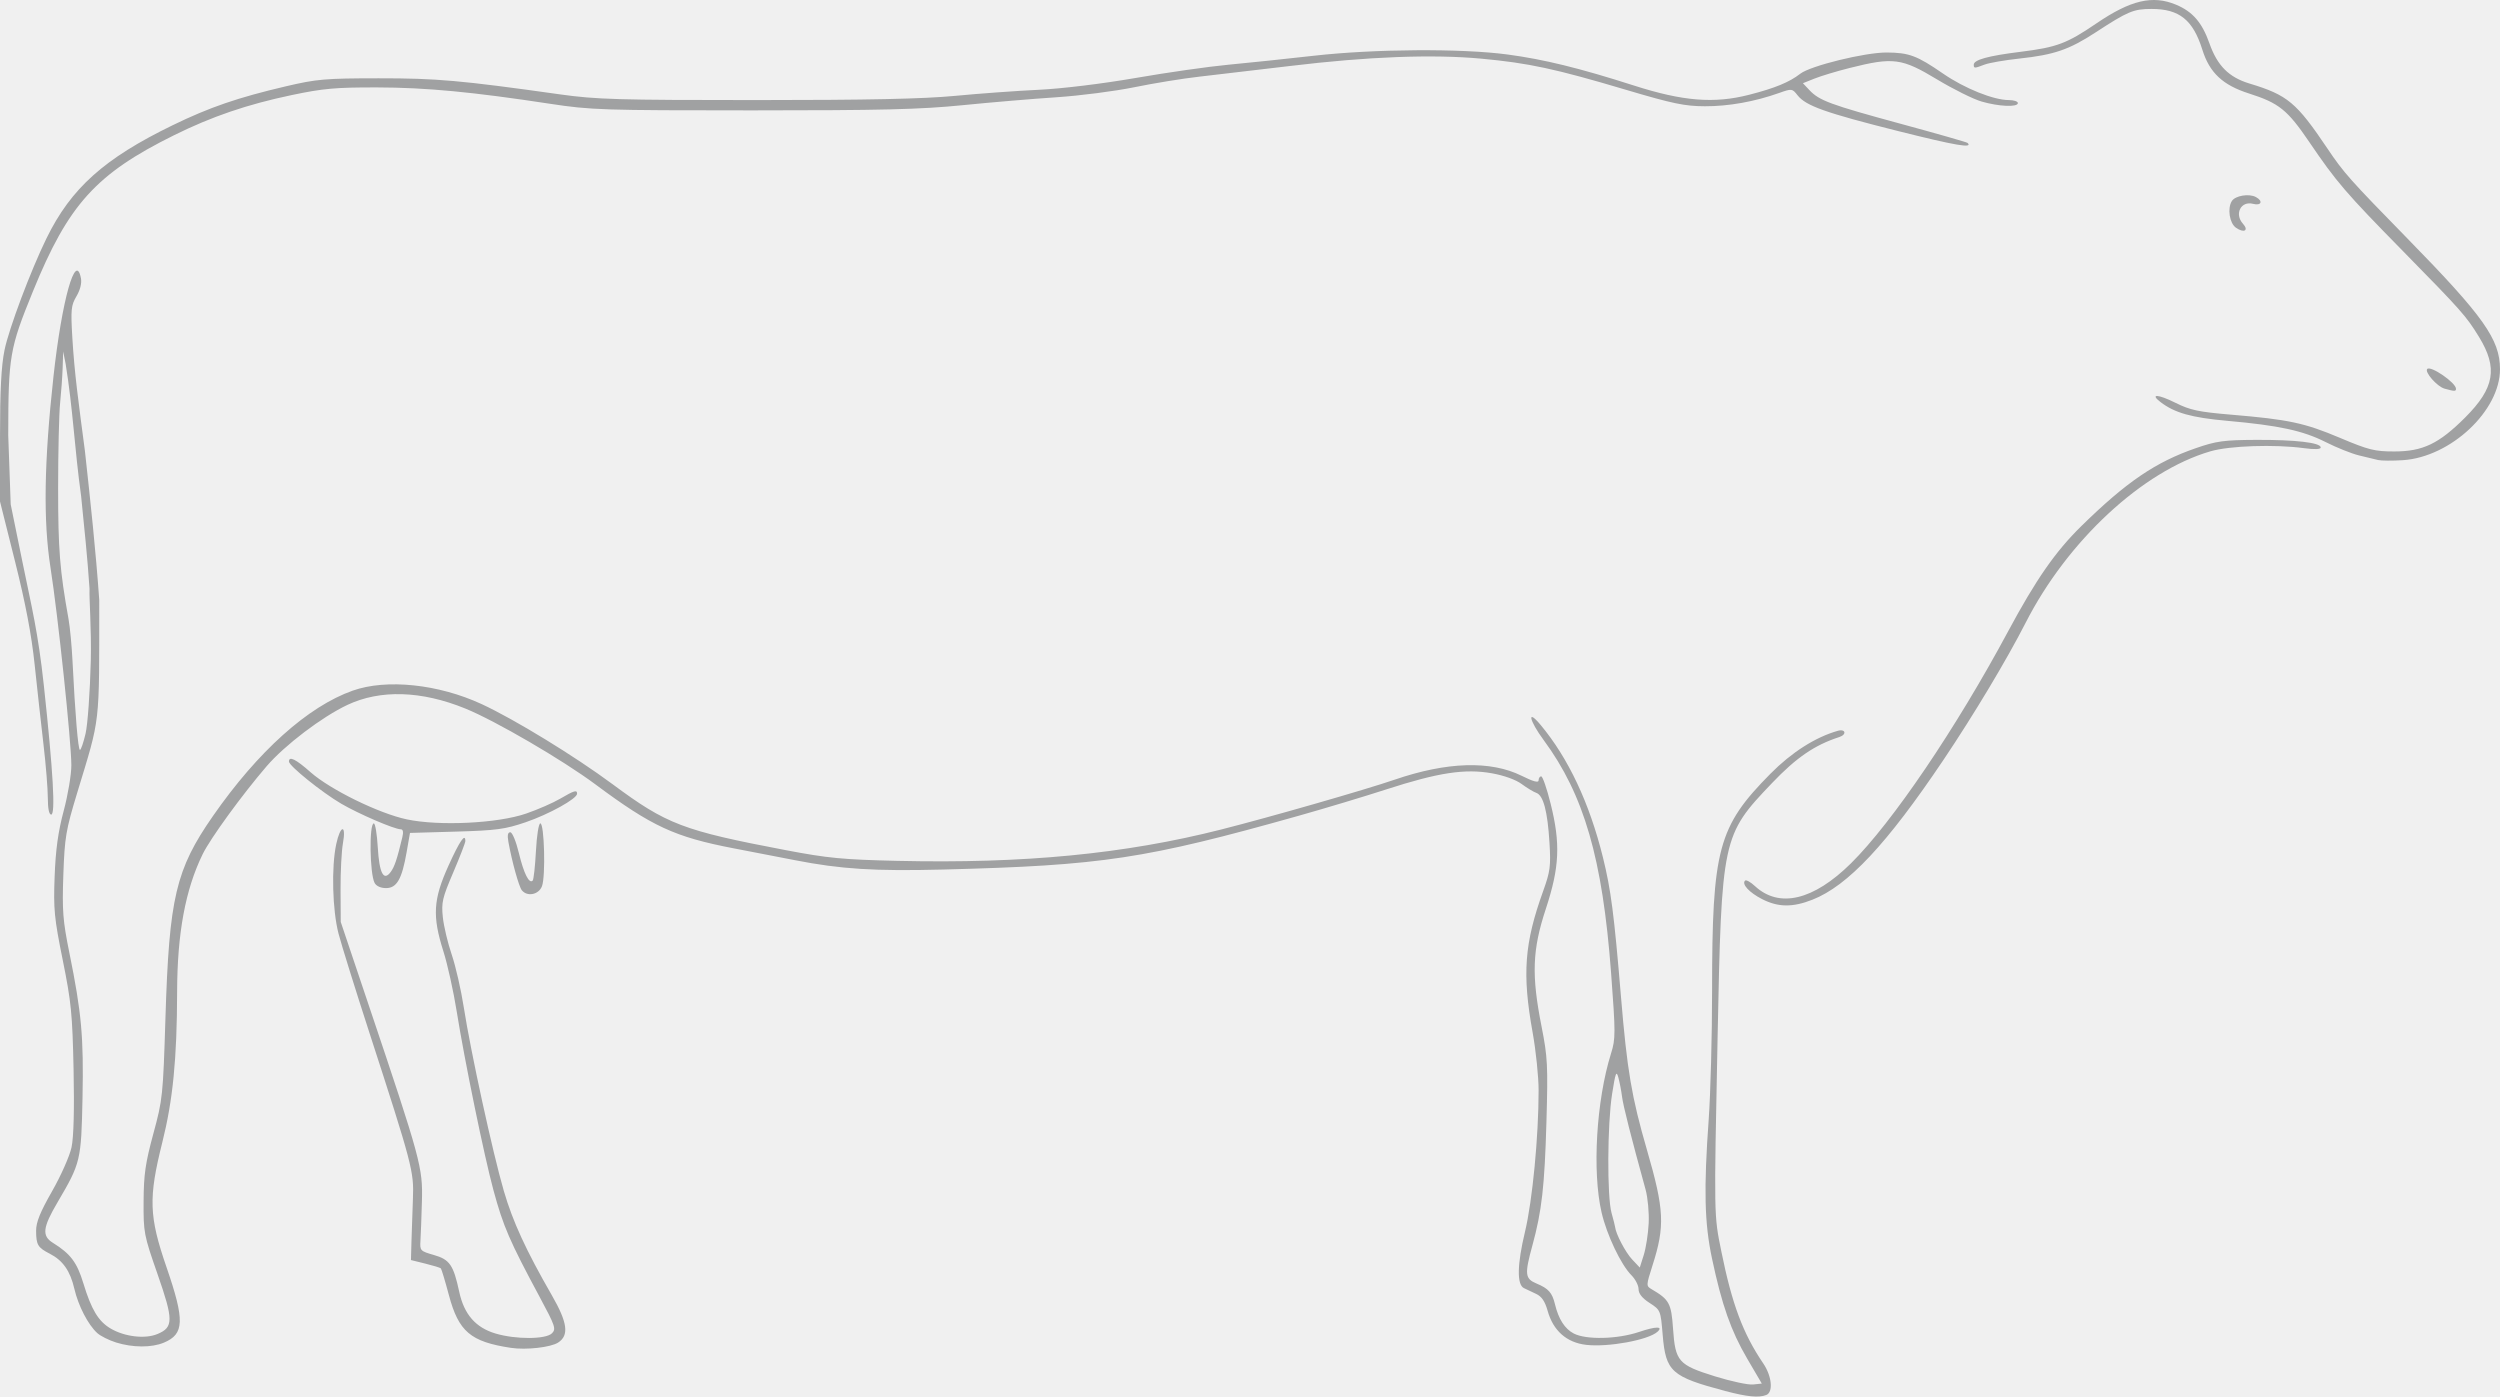
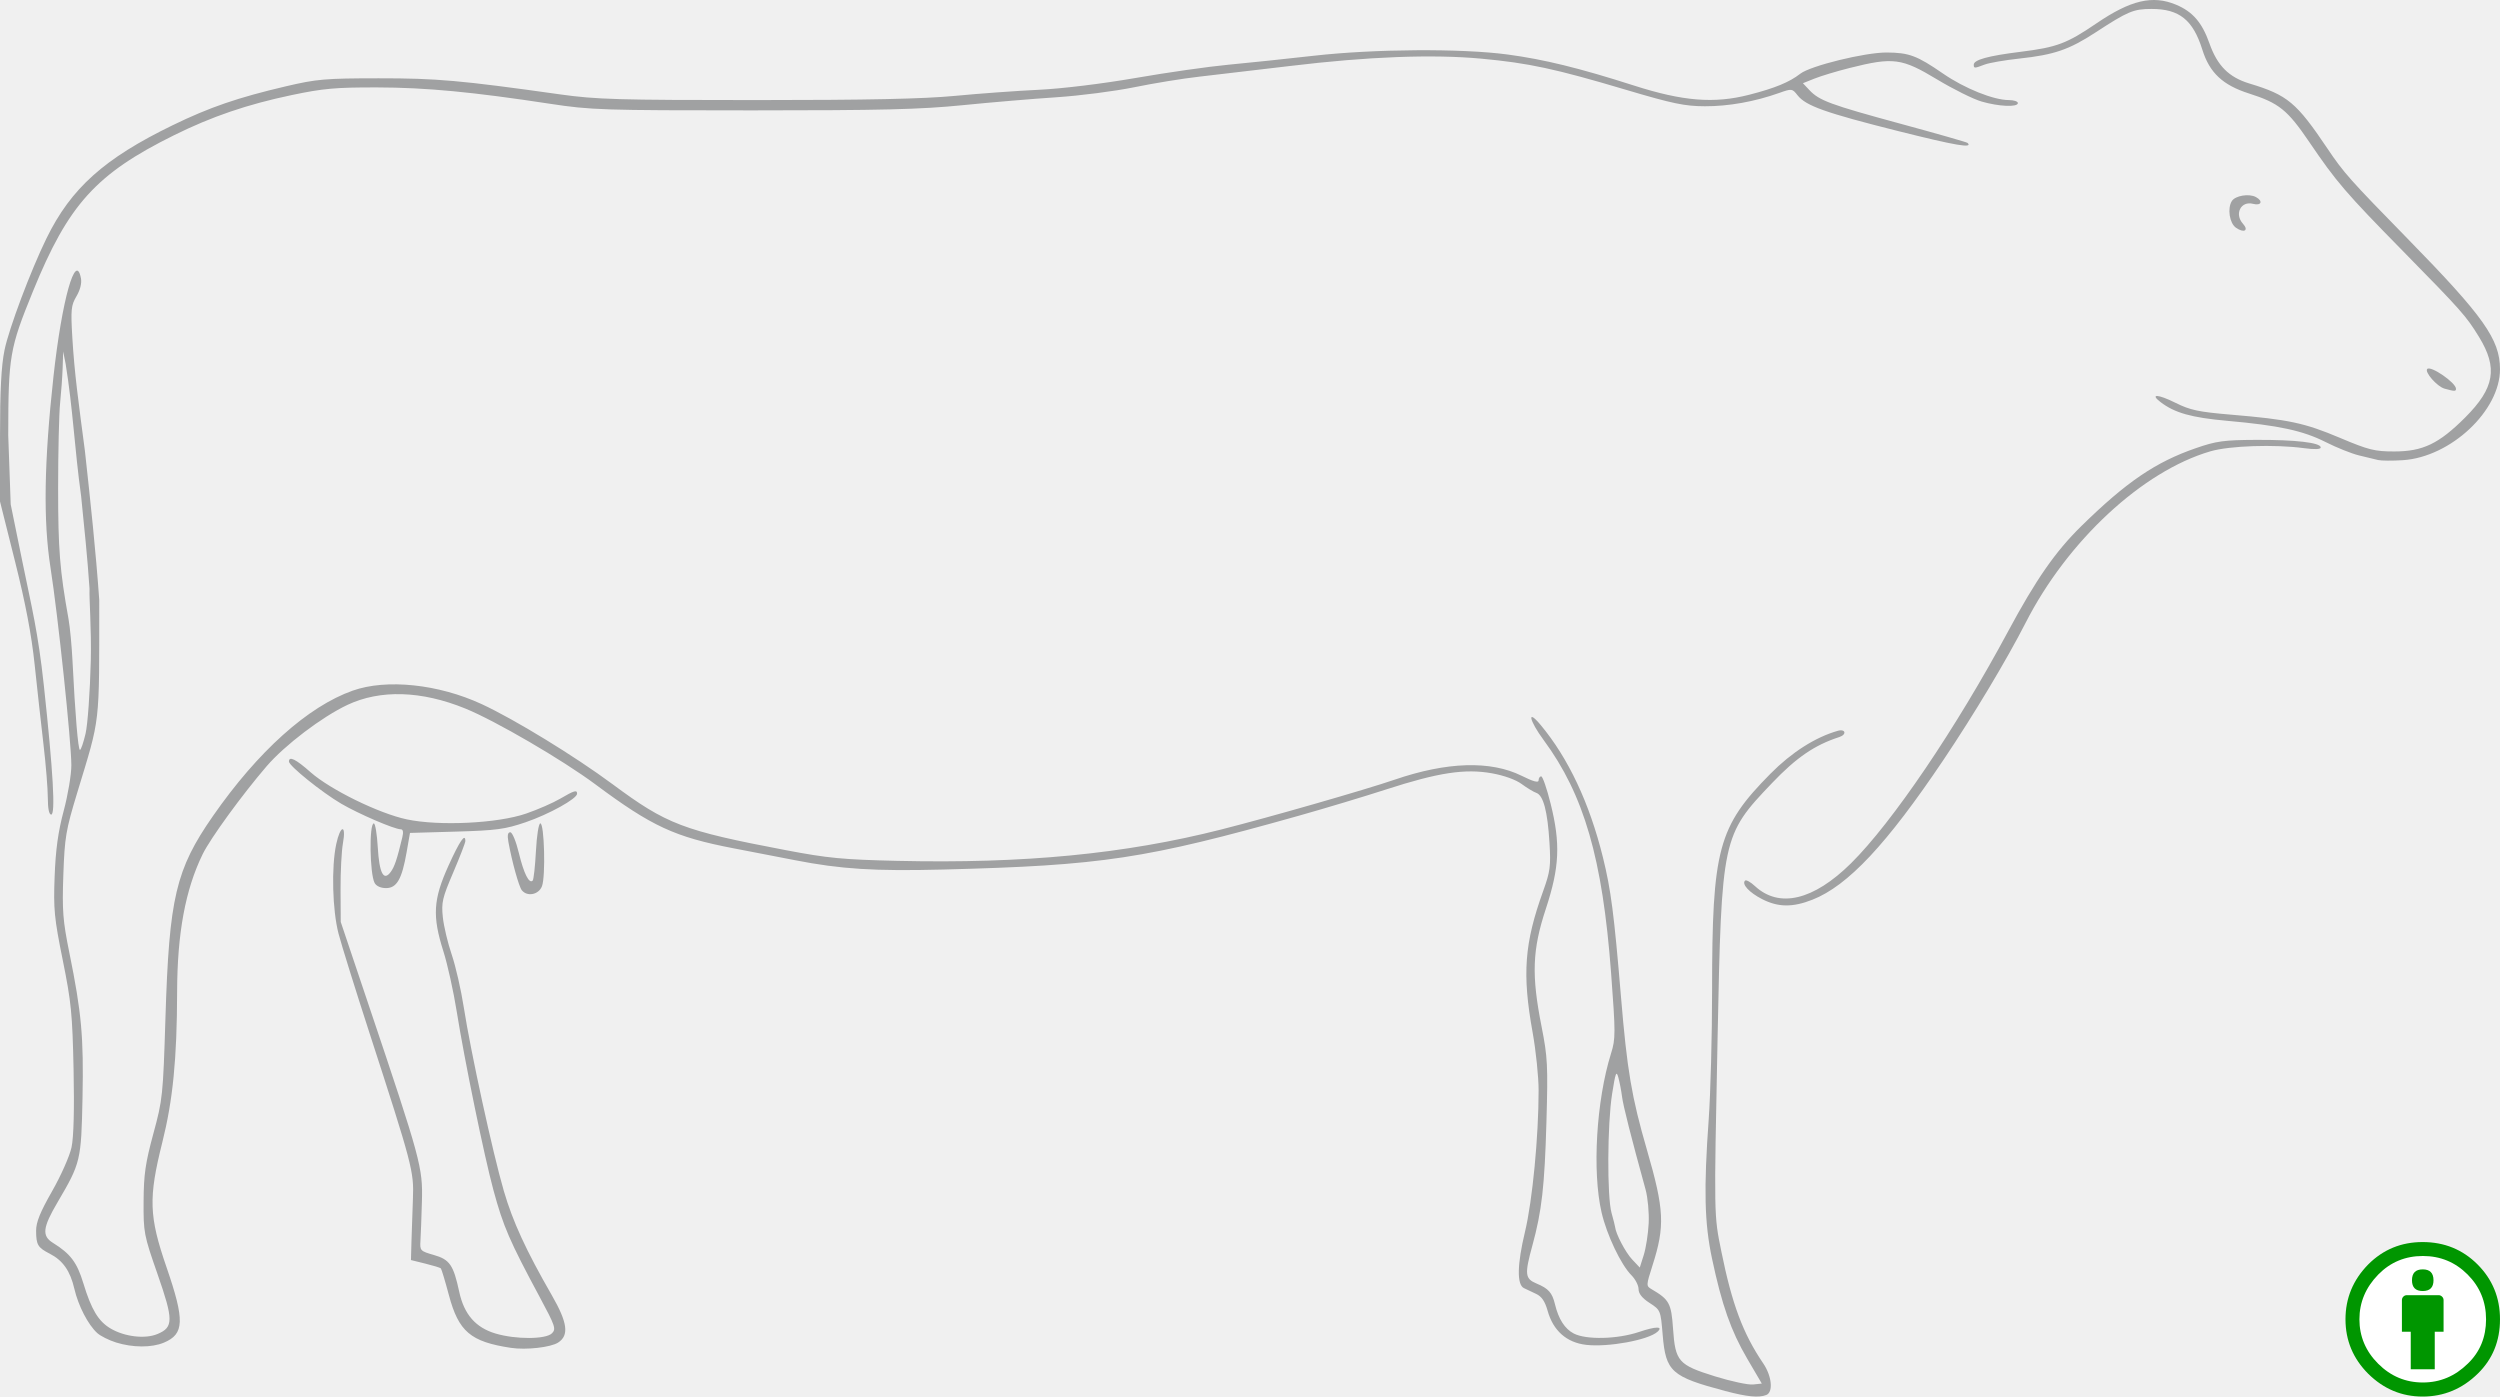
- <svg xmlns="http://www.w3.org/2000/svg" width="108.989" height="60.884" viewBox="0 0 108.989 60.884" preserveAspectRatio="none" id="svg2" version="1.1">
+ <svg xmlns="http://www.w3.org/2000/svg" xmlns:xlink="http://www.w3.org/1999/xlink" width="108.989" height="60.884" viewBox="0 0 108.989 60.884" preserveAspectRatio="none" id="svg2" version="1.1">
  <defs id="defs4" />
  <g transform="matrix(0.881947,0,0,0.881947,0,-11.11584)" id="LAYER_OUTLINE">
    <path id="cow_outline" d="M 85.284,81.363 C 82.616,80.657 82.339,80.409 82.188,78.589 82.087,77.372 82.082,77.36 81.541,77.01 81.173,76.772 80.996,76.55 80.996,76.326 80.996,76.143 80.837,75.835 80.644,75.641 80.127,75.124 79.426,73.65 79.168,72.537 78.698,70.511 78.907,66.999 79.637,64.671 79.862,63.952 79.862,63.682 79.636,60.674 79.213,55.043 78.301,51.895 76.31,49.194 75.585,48.212 75.46,47.606 76.154,48.437 77.527,50.083 78.568,52.295 79.233,54.978 79.631,56.584 79.784,57.769 80.126,61.864 80.43,65.515 80.652,66.83 81.411,69.446 82.27,72.41 82.308,73.21 81.682,75.165 81.37,76.142 81.368,76.172 81.636,76.328 82.515,76.843 82.614,77.025 82.7,78.279 82.812,79.906 82.961,80.074 84.779,80.64 85.571,80.885 86.414,81.066 86.653,81.041 L 87.088,80.995 86.364,79.76 C 85.564,78.393 85.113,77.11 84.627,74.818 84.253,73.053 84.214,71.404 84.464,67.917 84.555,66.639 84.63,63.794 84.63,61.594 84.631,54.558 84.923,53.471 87.517,50.848 88.56,49.794 89.739,49.042 90.843,48.729 91.231,48.619 91.3,48.914 90.916,49.038 89.697,49.433 88.798,50.049 87.589,51.316 85.124,53.899 85.101,54.011 84.902,63.917 84.723,72.806 84.72,72.649 85.086,74.455 85.614,77.068 86.16,78.528 87.158,79.997 87.587,80.628 87.663,81.424 87.307,81.561 86.932,81.705 86.363,81.649 85.284,81.364 Z M 81.496,73.073 C 81.522,72.554 81.452,71.801 81.342,71.402 80.631,68.824 80.236,67.265 80.18,66.819 80.145,66.536 80.063,66.111 79.999,65.874 79.899,65.503 79.855,65.616 79.688,66.678 79.451,68.177 79.435,71.763 79.661,72.565 79.751,72.884 79.83,73.194 79.835,73.252 79.869,73.593 80.351,74.512 80.676,74.857 L 81.056,75.26 81.253,74.639 C 81.361,74.297 81.47,73.593 81.496,73.073 Z M 25.256,79.23 C 23.259,78.928 22.671,78.428 22.189,76.622 22.004,75.929 21.825,75.334 21.791,75.301 21.757,75.267 21.411,75.161 21.022,75.065 L 20.314,74.89 20.34,73.945 C 20.354,73.426 20.386,72.477 20.412,71.838 20.465,70.514 20.379,70.185 18.251,63.626 17.564,61.507 16.881,59.316 16.735,58.757 16.431,57.599 16.376,55.469 16.62,54.331 16.825,53.373 17.125,53.334 16.952,54.287 16.883,54.667 16.83,55.697 16.834,56.576 L 16.843,58.175 18.236,62.318 C 20.801,69.943 20.902,70.314 20.856,71.983 20.834,72.782 20.801,73.662 20.783,73.939 20.752,74.421 20.777,74.448 21.442,74.638 22.229,74.862 22.415,75.131 22.701,76.462 22.941,77.575 23.511,78.229 24.497,78.522 25.5,78.82 26.981,78.813 27.284,78.51 27.497,78.297 27.446,78.147 26.684,76.729 25.184,73.939 24.879,73.233 24.391,71.434 23.935,69.754 22.959,65.006 22.577,62.609 22.418,61.609 22.121,60.269 21.918,59.631 21.364,57.885 21.412,57.065 22.168,55.398 22.723,54.172 23.003,53.763 23.003,54.18 23.003,54.26 22.733,54.958 22.404,55.73 21.865,56.99 21.813,57.216 21.89,57.945 21.937,58.392 22.135,59.222 22.329,59.791 22.523,60.359 22.792,61.536 22.927,62.407 23.263,64.574 24.363,69.62 24.905,71.474 25.348,72.992 26.004,74.416 27.278,76.631 28.054,77.98 28.139,78.608 27.593,78.966 27.226,79.206 26.008,79.344 25.256,79.23 Z M 5.732,78.962 C 5.385,78.854 4.97,78.646 4.808,78.499 4.355,78.089 3.869,77.149 3.675,76.309 3.471,75.426 3.107,74.908 2.46,74.576 1.868,74.273 1.788,74.138 1.785,73.446 1.783,73.017 1.982,72.526 2.576,71.484 3.013,70.719 3.444,69.746 3.535,69.32 3.643,68.819 3.678,67.464 3.637,65.468 3.579,62.729 3.521,62.134 3.102,60.065 2.68,57.974 2.639,57.556 2.701,55.923 2.751,54.597 2.872,53.722 3.148,52.687 3.357,51.906 3.527,50.893 3.527,50.434 3.526,49.277 2.868,43.035 2.496,40.661 2.133,38.343 2.178,35.454 2.643,31.214 3.058,27.439 3.741,24.999 4.002,26.364 4.048,26.601 3.963,26.939 3.78,27.248 3.514,27.7 3.493,27.905 3.576,29.3 3.678,31.037 3.879,32.47 4.198,34.898 4.483,37.496 4.73,39.788 4.906,42.26 4.904,48.598 4.976,47.969 3.82,51.78 3.253,53.648 3.197,53.981 3.131,55.85 3.069,57.634 3.106,58.108 3.429,59.702 4.031,62.662 4.139,63.86 4.079,66.858 4.015,69.977 3.989,70.087 2.846,72.032 2.107,73.288 2.061,73.695 2.619,74.041 3.486,74.579 3.807,75.006 4.121,76.039 4.517,77.342 4.864,77.918 5.468,78.274 6.161,78.682 7.172,78.802 7.783,78.546 8.579,78.214 8.579,77.855 7.783,75.573 7.111,73.648 7.089,73.529 7.098,71.983 7.106,70.652 7.187,70.093 7.581,68.64 8.039,66.954 8.059,66.764 8.179,62.899 8.363,56.966 8.688,55.586 10.525,52.943 12.751,49.741 15.221,47.525 17.436,46.742 19.106,46.151 21.666,46.419 23.804,47.406 25.424,48.155 28.4,49.975 30.271,51.361 32.969,53.361 33.752,53.659 38.849,54.629 40.923,55.024 41.663,55.095 44.369,55.157 50.61,55.3 55.596,54.817 60.357,53.609 62.757,53.001 67.488,51.642 68.933,51.146 71.527,50.257 73.678,50.191 75.219,50.953 75.803,51.243 76.055,51.309 76.055,51.174 76.055,51.068 76.113,50.981 76.184,50.981 76.255,50.981 76.464,51.586 76.648,52.325 77.143,54.309 77.091,55.467 76.412,57.53 75.743,59.56 75.698,60.799 76.199,63.335 76.501,64.865 76.521,65.264 76.442,68.059 76.351,71.248 76.213,72.468 75.75,74.16 75.356,75.602 75.379,75.81 75.957,76.052 76.544,76.297 76.726,76.502 76.863,77.071 77.041,77.811 77.349,78.291 77.794,78.521 78.41,78.84 79.951,78.803 81.018,78.444 81.852,78.162 82.235,78.158 81.931,78.434 81.481,78.843 79.488,79.208 78.404,79.081 77.438,78.968 76.776,78.382 76.501,77.398 76.369,76.928 76.207,76.69 75.931,76.562 75.719,76.464 75.448,76.335 75.328,76.276 74.975,76.103 74.994,75.107 75.383,73.488 75.75,71.956 76.055,68.788 76.055,66.501 76.055,65.827 75.921,64.536 75.758,63.631 75.238,60.74 75.35,59.235 76.28,56.65 76.63,55.674 76.663,55.423 76.592,54.251 76.497,52.704 76.29,51.919 75.943,51.797 75.805,51.749 75.477,51.551 75.216,51.358 74.93,51.146 74.345,50.936 73.744,50.828 72.415,50.591 71.098,50.792 68.521,51.626 67.429,51.98 65.488,52.564 64.209,52.924 56.604,55.065 54.493,55.384 46.618,55.586 43.228,55.673 41.553,55.567 39.282,55.121 38.683,55.004 37.326,54.741 36.268,54.538 33.353,53.978 32.229,53.458 29.435,51.379 27.798,50.161 24.498,48.237 22.998,47.626 20.831,46.744 18.799,46.682 17.173,47.448 15.912,48.043 14.077,49.436 13.178,50.482 11.96,51.9 10.4,54.045 10.018,54.827 9.161,56.581 8.762,58.738 8.755,61.647 8.748,64.942 8.547,66.985 8.022,69.077 7.334,71.825 7.364,72.728 8.232,75.246 9.139,77.88 9.115,78.548 8.099,78.973 7.492,79.226 6.564,79.222 5.732,78.963 Z M 4.23,48.864 C 4.334,48.42 4.45,46.801 4.488,45.267 4.526,43.733 4.401,42.135 4.426,41.715 4.327,40.198 4.163,38.651 4.01,37.129 3.681,34.743 3.608,32.838 3.246,30.6 L 3.123,29.978 3.097,30.778 C 3.082,31.217 3.026,32.002 2.972,32.522 2.918,33.042 2.873,34.938 2.873,36.737 2.873,39.767 2.955,40.79 3.388,43.205 3.46,43.604 3.549,44.553 3.586,45.312 3.714,47.91 3.862,49.673 3.952,49.673 4.002,49.673 4.127,49.309 4.23,48.864 Z M 87.104,57.049 C 86.463,56.721 86.084,56.309 86.26,56.133 86.312,56.08 86.532,56.203 86.748,56.403 87.945,57.513 89.64,57.111 91.495,55.28 93.53,53.268 96.686,48.612 99.249,43.838 100.642,41.244 101.6,39.866 102.893,38.599 105.109,36.427 106.554,35.444 108.539,34.758 109.559,34.405 109.925,34.355 111.519,34.347 113.467,34.338 114.716,34.484 114.716,34.721 114.716,34.816 114.421,34.829 113.88,34.756 112.434,34.561 110.212,34.636 109.266,34.912 105.909,35.891 102.202,39.329 100.132,43.383 99.196,45.216 97.57,47.93 96.07,50.162 93.26,54.343 91.346,56.386 89.591,57.077 88.613,57.463 87.898,57.455 87.104,57.049 Z M 25.796,56.613 C 25.651,56.438 25.305,55.191 25.13,54.215 25.072,53.893 25.102,53.743 25.223,53.743 25.324,53.743 25.51,54.196 25.65,54.775 25.894,55.786 26.155,56.307 26.331,56.133 26.379,56.085 26.452,55.428 26.492,54.674 26.532,53.904 26.628,53.303 26.71,53.304 26.907,53.304 26.976,55.922 26.791,56.409 26.631,56.829 26.069,56.944 25.796,56.613 Z M 18.518,56.25 C 18.275,55.793 18.242,53.306 18.479,53.306 18.549,53.306 18.636,53.832 18.673,54.474 18.748,55.767 18.961,56.181 19.31,55.709 19.503,55.447 19.619,55.103 19.886,53.997 19.95,53.731 19.925,53.597 19.81,53.597 19.497,53.597 17.729,52.836 16.867,52.331 15.907,51.769 14.283,50.46 14.283,50.249 14.283,49.962 14.62,50.128 15.349,50.773 16.323,51.634 18.718,52.809 20.103,53.105 21.702,53.446 24.597,53.306 26.009,52.819 26.583,52.621 27.341,52.29 27.693,52.083 28.385,51.678 28.526,51.636 28.526,51.838 28.526,52.084 27.143,52.851 25.983,53.248 24.963,53.596 24.54,53.653 22.543,53.711 L 20.266,53.776 20.1,54.727 C 19.868,56.061 19.614,56.504 19.08,56.504 18.822,56.504 18.6,56.403 18.518,56.249 Z M 2.364,52.051 C 2.364,51.6 2.268,50.407 2.149,49.398 2.031,48.39 1.835,46.614 1.712,45.451 1.559,43.987 1.261,42.422 0.745,40.364 L 0,37.391 4.336e-4,34.193 C 7.266e-4,31.891 0.063,30.691 0.224,29.906 0.442,28.842 1.516,25.982 2.299,24.383 3.512,21.905 5.151,20.437 8.541,18.791 10.367,17.904 11.753,17.428 14.137,16.869 15.657,16.512 16.072,16.476 18.716,16.474 21.596,16.472 22.753,16.575 27.693,17.27 29.467,17.52 30.56,17.551 37.358,17.551 42.89,17.551 45.63,17.493 47.203,17.343 48.402,17.228 50.266,17.093 51.346,17.042 52.502,16.987 54.471,16.746 56.142,16.457 57.701,16.186 59.761,15.892 60.72,15.803 61.68,15.713 63.576,15.514 64.935,15.36 67.932,15.021 72.224,14.992 74.51,15.296 76.316,15.537 78.07,15.967 80.778,16.835 83.195,17.609 84.733,17.732 86.459,17.289 87.741,16.96 88.449,16.669 88.99,16.248 89.496,15.855 92.196,15.192 93.267,15.199 94.366,15.206 94.76,15.353 96.047,16.241 97.111,16.975 98.544,17.551 99.305,17.551 99.547,17.551 99.746,17.617 99.746,17.697 99.746,17.912 98.807,17.873 97.951,17.623 97.539,17.503 96.552,17.012 95.757,16.533 93.999,15.473 93.592,15.42 91.411,15.969 90.784,16.127 90.012,16.36 89.696,16.487 L 89.12,16.717 89.436,17.053 C 89.927,17.576 90.465,17.775 93.947,18.721 95.734,19.207 97.225,19.633 97.26,19.668 97.537,19.946 96.69,19.801 93.828,19.083 90.223,18.177 89.267,17.837 88.855,17.314 88.592,16.979 88.572,16.977 87.952,17.197 86.744,17.628 85.442,17.861 84.273,17.856 83.276,17.853 82.681,17.728 80.354,17.037 76.881,16.004 75.569,15.722 73.239,15.505 70.811,15.279 67.632,15.4 63.773,15.865 62.094,16.067 60.066,16.306 59.267,16.395 58.467,16.485 57.029,16.719 56.069,16.916 55.11,17.112 53.377,17.336 52.218,17.412 51.058,17.488 48.966,17.665 47.567,17.805 45.489,18.013 43.586,18.06 37.174,18.06 29.803,18.06 29.198,18.04 27.218,17.738 23.353,17.148 21.062,16.93 18.643,16.925 16.593,16.921 15.979,16.975 14.413,17.305 12.224,17.765 10.482,18.359 8.614,19.283 4.744,21.198 3.38,22.705 1.629,27.004 0.474,29.838 0.413,30.192 0.407,34.121 L 0.529,37.536 1.107,40.37 C 1.576,42.665 1.883,43.853 2.166,46.475 2.629,50.76 2.749,52.87 2.53,52.87 2.425,52.87 2.364,52.568 2.364,52.051 Z M 117.55,35.343 C 117.391,35.305 116.965,35.203 116.606,35.115 116.246,35.028 115.506,34.732 114.961,34.457 113.832,33.888 112.656,33.634 110.079,33.404 108.323,33.247 107.494,33.013 106.795,32.477 106.254,32.063 106.67,32.083 107.534,32.514 108.267,32.879 108.671,32.965 110.283,33.101 113.127,33.34 113.914,33.507 115.661,34.245 117.085,34.846 117.379,34.92 118.35,34.92 119.762,34.92 120.557,34.539 121.854,33.243 123.312,31.785 123.482,30.795 122.539,29.257 121.905,28.223 121.677,27.965 118.801,25.037 115.937,22.119 115.502,21.613 114.14,19.609 113.069,18.034 112.65,17.697 111.176,17.227 109.872,16.811 109.222,16.202 108.864,15.06 108.403,13.588 107.728,13.046 106.359,13.046 105.463,13.046 105.188,13.16 103.59,14.204 102.28,15.059 101.538,15.314 99.818,15.499 99.099,15.577 98.326,15.71 98.101,15.796 97.597,15.989 97.565,15.989 97.565,15.803 97.565,15.558 98.266,15.366 99.885,15.164 101.672,14.942 102.167,14.756 103.627,13.761 105.318,12.609 106.407,12.352 107.563,12.835 108.387,13.18 108.851,13.716 109.215,14.747 109.604,15.851 110.174,16.423 111.189,16.731 113.081,17.303 113.511,17.662 115.05,19.949 115.856,21.148 116.148,21.476 119.007,24.399 122.768,28.243 123.574,29.381 123.578,30.85 123.583,32.906 121.142,35.195 118.778,35.351 118.263,35.385 117.71,35.381 117.55,35.343 Z M 120.834,31.814 C 120.465,31.71 119.834,30.989 119.982,30.841 120.157,30.666 121.402,31.525 121.402,31.821 121.402,31.955 121.336,31.954 120.834,31.814 Z M 110.525,23.86 C 110.206,23.636 110.094,22.902 110.323,22.541 110.493,22.274 111.17,22.161 111.509,22.343 111.881,22.542 111.781,22.787 111.372,22.68 110.769,22.522 110.435,23.182 110.874,23.666 111.175,23.999 110.924,24.139 110.525,23.86 Z" style="fill:#a0a1a2;fill-opacity:1" />
+     <a transform="matrix(1.560979,0,0,1.560979,-77.80279,-6.156447)" id="a4174" xlink:href="https://www.ebi.ac.uk/gxa/licence.html">
+       <g id="g3" transform="matrix(0.07645089,0,0,0.07645089,123.6957,51.61763)">
+         <circle id="circle5" r="28.276" cy="28.806" cx="37.637" style="fill:#ffffff" />
+         <g id="g7">
+           <path style="fill:#009600;fill-opacity:1" id="path9" d="M 37.443,-3.5 C 46.431,-3.5 54.013,-0.415 60.185,5.757 66.393,11.967 69.5,19.548 69.5,28.5 69.5,37.491 66.451,44.976 60.355,50.956 53.879,57.319 46.242,60.5 37.443,60.5 28.794,60.5 21.29,57.356 14.929,51.07 8.644,44.784 5.5,37.262 5.5,28.5 5.5,19.739 8.644,12.158 14.929,5.758 21.101,-0.415 28.604,-3.5 37.443,-3.5 Z M 37.557,2.272 C 30.281,2.272 24.129,4.825 19.1,9.929 13.88,15.263 11.271,21.454 11.271,28.501 11.271,35.587 13.861,41.721 19.041,46.899 24.222,52.081 30.393,54.67 37.555,54.67 44.678,54.67 50.889,52.063 56.184,46.842 61.213,42.004 63.727,35.89 63.727,28.499 63.727,21.223 61.174,15.034 56.071,9.928 50.967,4.824 44.795,2.272 37.557,2.272 Z M 46.129,20.557 46.129,33.642 42.473,33.642 42.473,49.184 32.529,49.184 32.529,33.643 28.873,33.643 28.873,20.557 C 28.873,19.985 29.073,19.5 29.472,19.1 29.873,18.701 30.359,18.5 30.929,18.5 L 44.073,18.5 C 44.606,18.5 45.083,18.7 45.501,19.1 45.918,19.5 46.129,19.986 46.129,20.557 Z M 33.042,12.329 C 33.042,9.321 34.527,7.815 37.5,7.815 40.473,7.815 41.957,9.319 41.957,12.329 41.957,15.3 40.471,16.786 37.5,16.786 34.529,16.786 33.042,15.3 33.042,12.329 Z" />
+         </g>
+       </g>
+     </a>
  </g>
  <g transform="matrix(0.881947,0,0,0.881947,0,-11.11584)" id="LAYER_EFO">
    <g transform="matrix(0.1453453,0,0,0.1453453,-16.98013,-7.768713)" style="fill:none;stroke:none" id="UBERON_0001013">
      <path d="M 156.809,320.787 C 156.799,313.882 156.556,309.547 155.918,304.893 155.411,301.194 154.986,299.481 153.097,293.54 149.196,281.27 146.425,267.967 145.047,254.901 144.492,249.637 144.279,238.073 144.653,233.562 145.372,224.901 147.329,215.926 149.709,210.373 151.15,207.01 159.796,200.189 173.675,191.465 186.567,183.361 204.234,176.34 219.555,173.231 233.745,170.352 245.204,170.32 273.349,173.083 284.634,174.191 319.725,178.476 320.162,178.799 320.423,178.992 316.113,183.645 311.173,188.503 302.519,197.015 293.161,204.585 283.236,211.102 280.574,212.85 273.794,217.033 268.168,220.398 235.457,239.964 205.496,260.457 184.762,277.444 180.363,281.048 179.415,282.097 176.374,286.721 169.767,296.77 164.072,308.341 158.538,322.96 L 156.818,327.506 156.809,320.787 156.809,320.787 Z" id="path3052" />
      <path d="M 712.989,427.007 C 706.057,425.284 697.231,422.26 690.679,419.364 678.233,413.862 660.99,405.687 652.337,401.186 639.265,394.386 630.223,391.737 616.639,390.729 L 611.707,390.363 613.516,387.681 C 617.184,382.241 624.729,376.011 630.991,373.25 636.316,370.903 655.514,367.589 666.775,367.072 672.621,366.804 674.925,366.953 682.937,368.117 700.56,370.676 711.182,373.08 721.9,376.935 731.522,380.396 750.251,382.273 763.192,381.074 766.635,380.754 769.511,380.555 769.581,380.63 769.846,380.912 745.484,413.644 743.424,415.774 740.23,419.076 735.194,422.77 731.186,424.749 724.448,428.077 719.676,428.669 712.989,427.007 L 712.989,427.007 Z" id="path3056" />
      <path d="M 641.312,256.052 C 622.616,252.602 600.619,246.938 574.884,238.947 570.268,237.513 564.803,235.705 562.741,234.929 548.832,229.691 528.256,219.437 514.705,210.989 507.024,206.2 501.73,202.576 490.688,194.545 481.787,188.071 463.593,179.709 453.991,177.678 L 451.848,177.225 453.818,176.61 C 458.837,175.041 469.478,173.828 480.598,173.556 L 488.991,173.351 521.134,168.585 C 552.383,163.953 553.604,163.8 565.062,163.087 585.82,161.795 594.05,161.482 607.741,161.466 L 621.134,161.45 627.919,162.81 C 644.796,166.192 657.656,169.544 675.659,175.253 L 684.828,178.16 685.124,181.234 C 685.689,187.114 685.391,200.213 684.542,206.807 683.094,218.042 680.674,228.391 677.172,238.32 676.08,241.417 675.106,244.207 675.008,244.521 674.563,245.937 664.435,251.056 657.891,253.171 651.5,255.237 643.978,256.545 641.312,256.052 L 641.312,256.052 Z" id="path3060" />
    </g>
    <path id="UBERON_0002114" d="M 41.625,43.216 C 42.156,40.504 42.957,41.201 43.164,35.296 43.161,34.644 43.256,33.24 41.845,33.916 40.917,34.067 40.051,34.657 39.101,34.333 36.88,33.974 33.912,33.067 32.456,33.181 31.521,33.485 30.367,33.853 29.467,33.352 28.887,32.91 28.954,32.092 29.229,31.51 29.811,30.558 30.25,29.497 31.156,28.72 31.888,28.434 32.749,28.496 33.538,28.397 34.442,28.35 36.923,28.271 37.821,28.363 38.671,28.884 35.349,29.198 34.841,29.088 33.806,29.098 32.729,29.182 31.761,29.541 31.08,30.06 30.784,30.855 30.429,31.552 29.817,32.478 30.14,33.14 31.877,32.276 32.705,32.071 33.751,32.4 34.565,32.489 36.44,32.787 38.18,33.402 40.112,33.388 40.974,33.343 41.527,32.533 42.46,32.622 43.39,32.53 44.007,33.252 44.127,33.959 44.579,35.747 44.095,37.645 43.816,39.436 43.497,40.972 42.706,41.859 42.136,43.352 41.804,43.272 41.596,43.705 41.625,43.215 Z" style="fill:none;stroke:none">
      </path>
    <path id="UBERON_0000955" d="M 109.266,20.17 C 110.784,19.259 109.114,17.386 109.114,17.386 107.798,16.222 105.824,16.323 105.824,16.323 104.153,16.323 103.748,17.235 103.748,17.235 102.381,16.02 101.318,17.386 101.318,17.386 100.509,18.247 101.116,19.563 101.116,19.563 101.875,20.98 103.849,20.019 103.849,20.019 104.609,19.917 105.57,20.069 105.57,20.069 107.696,20.677 109.266,20.17 109.266,20.17 Z" style="fill:none;stroke:none">
      </path>
    <ellipse ry="0.551" rx="0.606" cy="19.227" cx="105.45" id="UBERON_0001898" style="fill:none;stroke:none">
      </ellipse>
    <path id="UBERON_0002113" d="M 31.827,27.752 C 31.157,27.329 30.69,26.657 30.584,25.96 30.492,25.359 30.821,25.016 32.19,24.288 L 33.046,23.833 34.94,23.848 C 38.649,23.876 40.854,24.462 41.704,25.645 41.9,25.918 41.894,25.996 41.658,26.269 41.34,26.636 40.286,26.832 38.11,26.929 37.015,26.978 36.246,27.112 34.634,27.536 33.496,27.835 32.525,28.086 32.477,28.093 32.429,28.101 32.137,27.947 31.827,27.752 Z" style="fill:none;stroke:none">
      </path>
    <path id="UBERON_0002048" d="M 69.32,47.747 C 68.461,47.374 65.526,43.242 63.351,39.345 60.65,34.504 58.319,28.719 58.319,26.857 58.319,25.586 58.528,25.521 61.739,25.795 74.443,26.878 88.558,28.604 89.842,29.231 90.51,29.558 90.913,30.116 91.193,31.104 91.323,31.563 91.59,32.049 91.811,32.231 92.025,32.408 92.279,32.856 92.374,33.228 92.683,34.43 91.902,37.814 90.923,39.518 90.574,40.125 89.687,40.601 84.925,42.737 79.587,45.132 71.656,48.025 70.477,48.008 70.16,48.003 69.639,47.886 69.32,47.747 L 69.32,47.747 Z" style="fill:none;stroke:none">
      </path>
    <path id="UBERON_0001155" d="M 8.106,22.073 C 8.552,21.104 11.079,20.459 11.079,20.459 15.316,19.652 20.073,19.894 20.073,19.894 26.019,20.378 28.62,20.62 28.62,20.62 30.627,20.943 31.073,21.346 31.073,21.346 31.222,22.073 30.999,22.718 30.999,22.718 30.404,23.041 29.884,22.879 29.884,22.879 26.985,22.234 21.782,21.831 21.782,21.831 L 18.289,21.831 C 13.829,21.911 9.89,22.637 9.89,22.637 8.478,22.879 8.106,22.073 8.106,22.073 Z" style="fill:none;stroke:none">
      </path>
    <path id="UBERON_0000948" d="M 91.693,39.434 C 93.512,40.536 93.327,42.999 93.327,42.999 93.057,44.992 90.329,46.515 90.329,46.515 89.578,46.956 89.022,46.964 88.426,47.341 87.651,47.811 86.422,47.568 86.422,47.568 85.153,47.127 85.303,41.942 85.883,40.244 86.119,39.434 87.213,39.305 87.213,39.305 86.54,38.721 86.893,38.219 86.893,38.219 87.095,37.895 87.651,37.943 87.651,37.943 88.224,37.943 89.2,38.041 89.2,38.041 90.597,38.099 91.707,38.116 91.693,39.434 Z" style="fill:none;stroke:none">
      </path>
    <path id="UBERON_0002107" d="M 42.636,24.757 C 50.945,24.452 52.33,25.327 52.33,25.327 55.768,28.286 60.765,39.517 60.765,39.517 62.342,42.75 61.7,45.036 61.7,45.036 59.977,46.23 55.611,40.734 55.611,40.734 53.36,38.966 51.903,36.14 51.903,36.14 50.249,33.63 46.81,30.671 46.81,30.671 42.926,28.229 41.569,25.444 42.636,24.757 Z" style="fill:none;stroke:none">
      </path>
    <g style="fill:none;stroke:none" id="UBERON_0014892" transform="translate(-5.51256,-655.1664)">
      <path d="M 5,20.438 C 4.202,22.04 6.117,32.515 6.071,40.438 6.429,40.08 7.009,39.321 7.009,39.321 6.964,31.777 6.429,25.75 6.429,25.75 6.25,23.161 6.518,18.92 6.518,18.92 6.205,18.562 5,20.438 5,20.438 Z" id="path3947" transform="matrix(1.133855,0,0,1.133855,4.379156,659.1997)" />
      <path d="M 6.696,18.652 C 7.009,17.134 12.054,14.679 12.054,14.679 12.411,14.455 12.946,14.455 12.946,14.455 9.732,21.33 10,30.482 10,30.482 L 10,30.482 10.089,31.018 C 10.446,33.116 11.429,35.304 11.429,35.304 L 11.429,35.304 10.893,35.75 C 9.777,36.866 9.509,37.179 9.509,37.179 L 9.509,37.179 9.33,36.598 C 6.696,27.446 6.696,18.652 6.696,18.652 Z" id="path3949" transform="matrix(1.133855,0,0,1.133855,4.379156,659.1997)" />
      <path d="M 7.411,39.188 C 8.393,38.116 9.152,37.491 9.152,37.491 7.411,31.018 6.83,25.08 6.83,25.08 7.5,35.304 7.411,39.188 7.411,39.188 Z" id="path3951" transform="matrix(1.133855,0,0,1.133855,4.379156,659.1997)" />
      <path d="M 14.963,19.22 C 14.963,19.22 13.669,22.566 10.764,23.45 11.08,21.556 11.364,20.608 11.364,20.608 12.217,20.388 14.963,19.22 14.963,19.22 Z" id="path3953" transform="matrix(1.133855,0,0,1.133855,4.379156,659.1997)" />
      <path d="M 13.353,14.358 C 13.353,14.358 12.374,16.473 11.49,20.167 13.29,19.661 14.994,18.714 14.994,18.714 15.983,18.202 16.062,16.349 17.078,15.684 17.804,15.21 19.13,14.137 19.13,14.137 15.878,13.064 13.353,14.358 13.353,14.358 Z" id="path3955" transform="matrix(1.133855,0,0,1.133855,4.379156,659.1997)" />
      <path d="M 10.859,23.955 C 10.228,29.574 10.48,30.963 10.48,30.963 10.67,32.667 12.374,36.455 12.374,36.455 13.132,36.076 15.468,33.235 15.468,33.235 16.352,30.836 16.036,27.427 16.036,27.427 16.036,25.47 17.299,22.881 17.299,22.881 18.688,20.672 19.003,14.737 19.003,14.737 17.551,15.873 17.046,16.189 17.046,16.189 16.352,17.01 15.215,19.661 15.215,19.661 14.016,21.682 12.69,23.071 12.69,23.071 11.617,23.828 10.859,23.955 10.859,23.955 Z" id="path3957" transform="matrix(1.133855,0,0,1.133855,4.379156,659.1997)" />
    </g>
    <path id="UBERON_0002016" d="M 32.629,24.524 C 29.693,24.524 28.985,25.232 28.985,25.232 27.972,26.65 28.58,28.371 28.58,28.371 30.503,33.028 39.817,37.381 39.817,37.381 42.652,38.191 44.676,37.381 44.676,37.381 45.019,36.573 44.679,35.892 43.866,35.356 41.325,34.159 36.619,29.844 35.919,28.118 35.076,25.389 34.877,24.784 32.629,24.524 Z" style="fill:none;stroke:none">
      </path>
  </g>
</svg>
